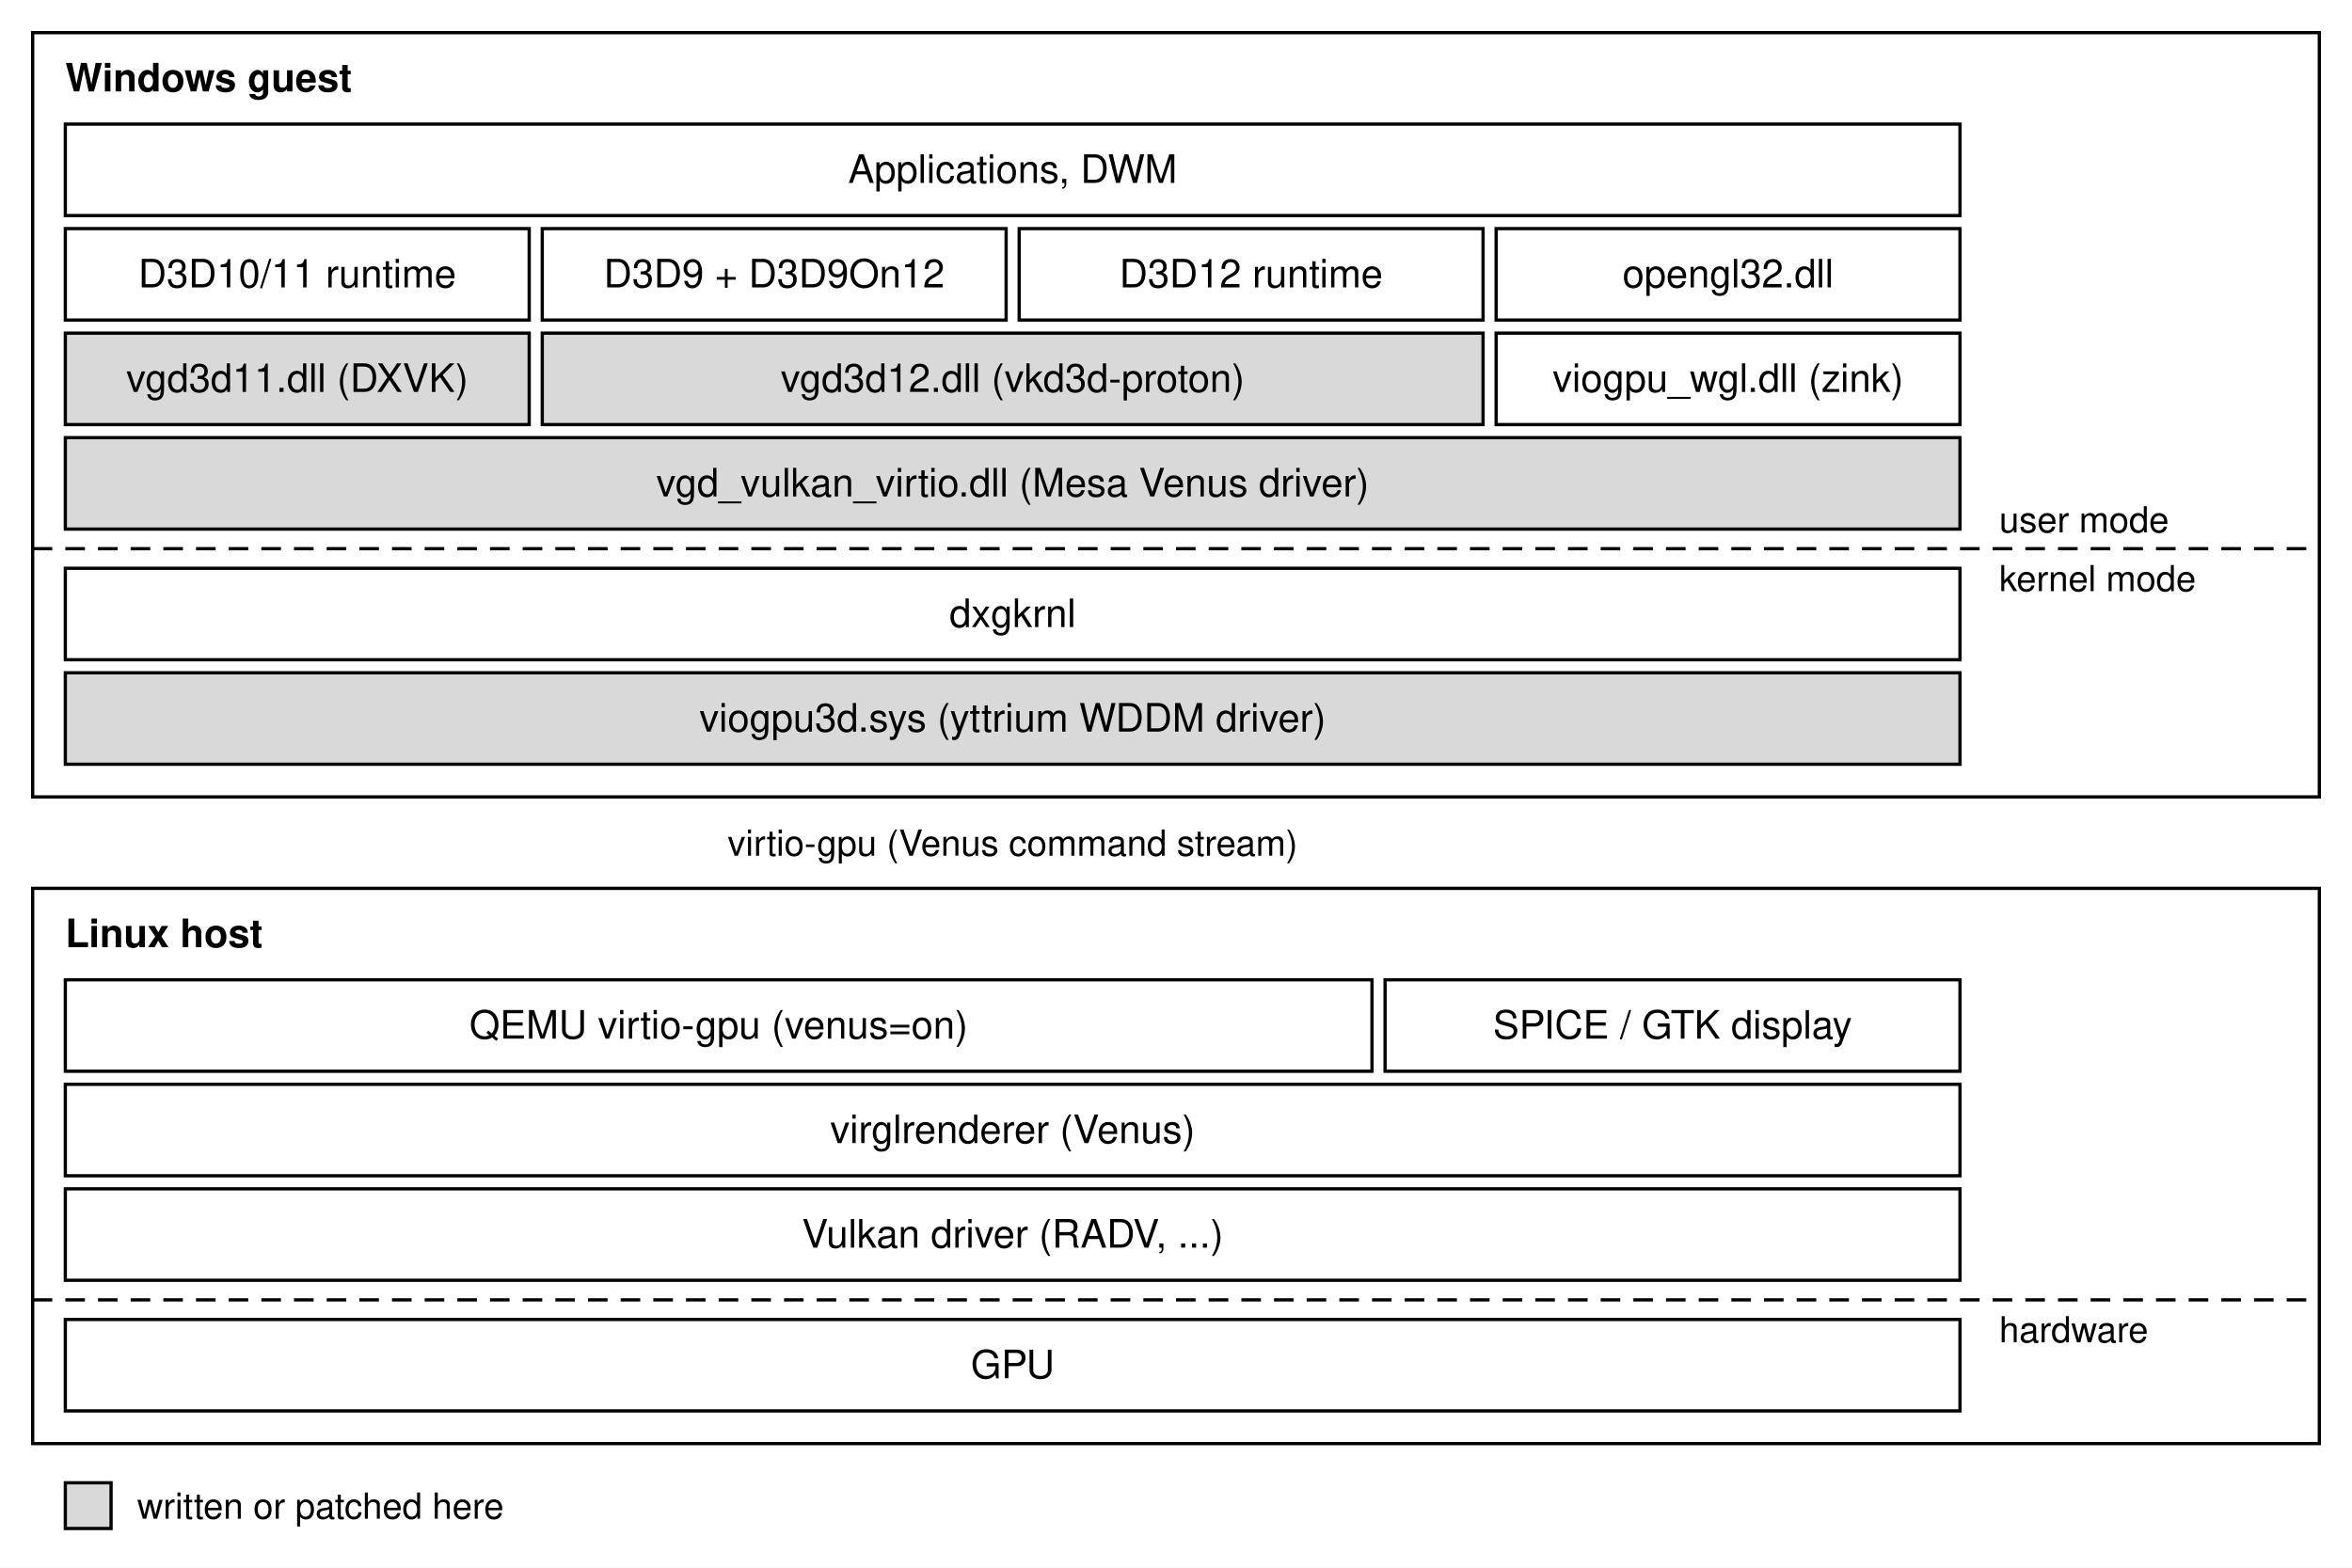
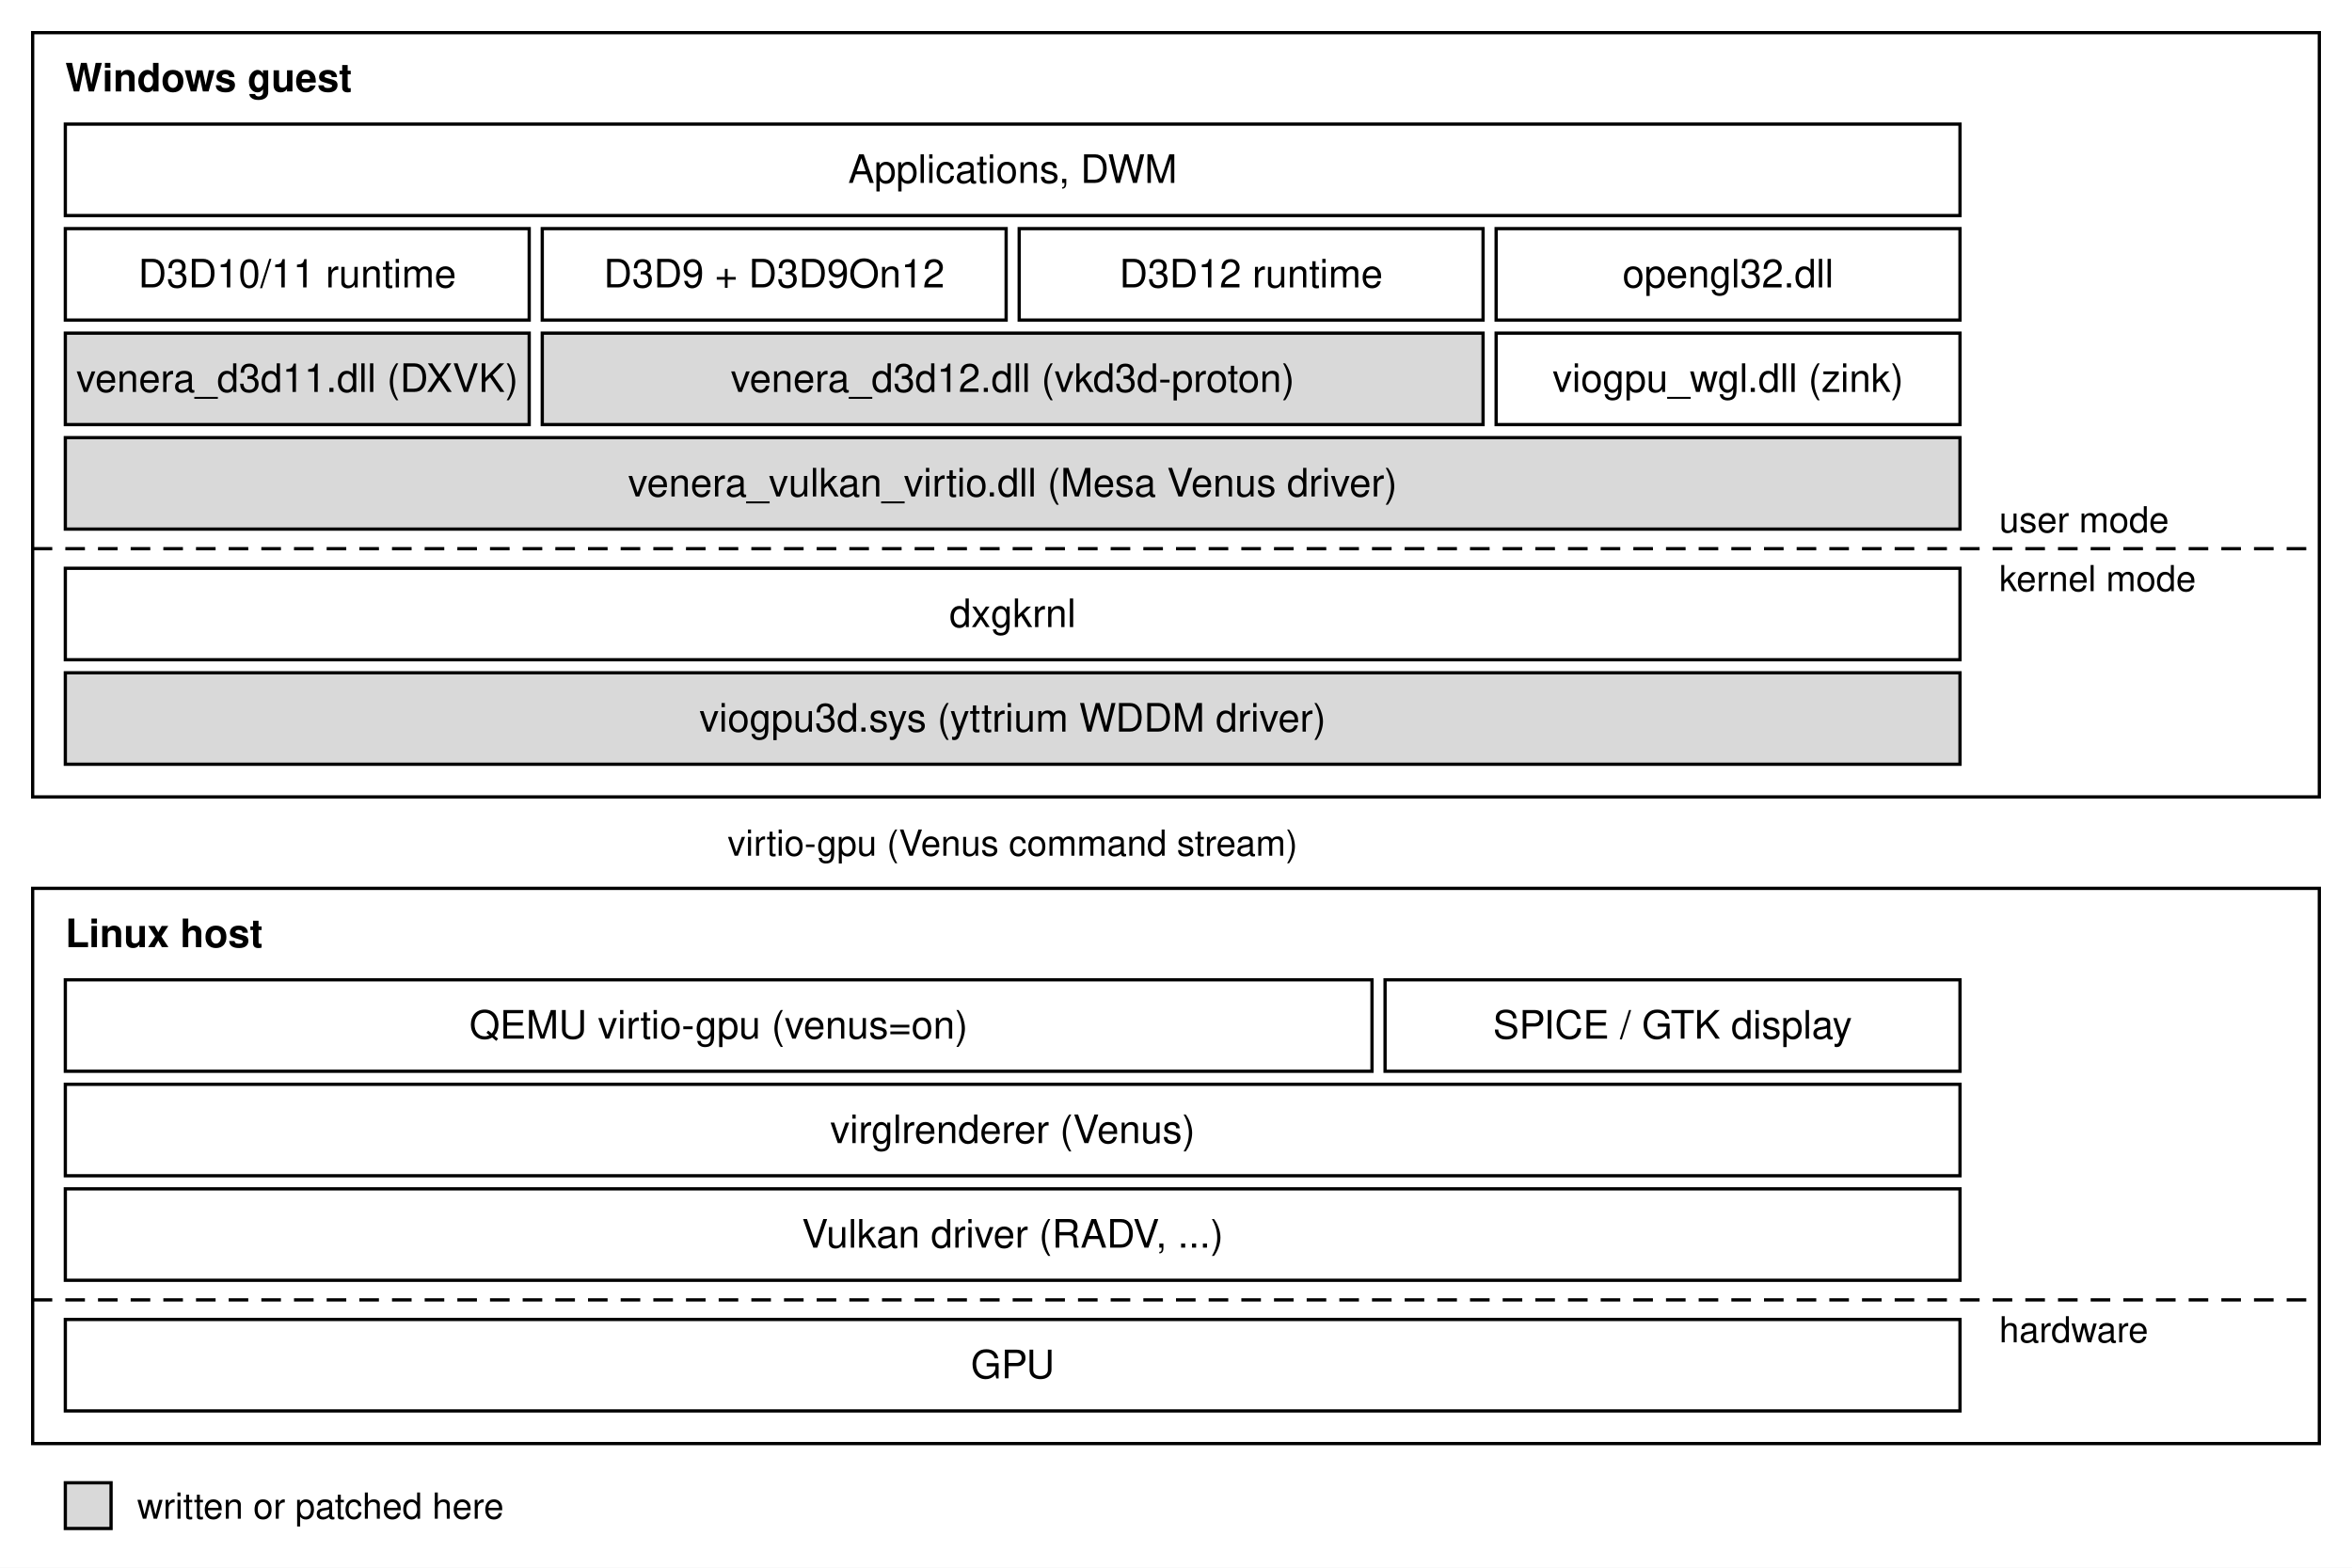
<svg xmlns="http://www.w3.org/2000/svg" viewBox="0 0 720 480" width="720" height="480" font-family="Helvetica, Arial, sans-serif" font-size="12">
  <defs>
    <style>
      rect { fill: #fff; stroke: #000; stroke-width: 1; }
      rect.ours { fill: #d9d9d9; }
      rect.frame { fill: none; }
      text { fill: #000; }
      line { stroke: #000; stroke-width: 1; stroke-dasharray: 6 4; }
      .side { font-size: 11px; }
    </style>
  </defs>
  <rect x="0" y="0" width="720" height="480" style="stroke:none" />
  <rect class="frame" x="10" y="10" width="700" height="234" />
  <text x="20" y="28" font-weight="bold">Windows guest</text>
  <rect x="20" y="38" width="580" height="28" />
  <text x="310" y="56" text-anchor="middle">Applications, DWM</text>
  <rect x="20" y="70" width="142" height="28" />
  <text x="91" y="88" text-anchor="middle">D3D10/11 runtime</text>
  <rect x="166" y="70" width="142" height="28" />
  <text x="237" y="88" text-anchor="middle">D3D9 + D3D9On12</text>
  <rect x="312" y="70" width="142" height="28" />
  <text x="383" y="88" text-anchor="middle">D3D12 runtime</text>
  <rect x="458" y="70" width="142" height="28" />
  <text x="529" y="88" text-anchor="middle">opengl32.dll</text>
  <rect class="ours" x="20" y="102" width="142" height="28" />
-   <text x="91" y="120" text-anchor="middle">vgd3d11.dll (DXVK)</text>
+   <text x="91" y="120" text-anchor="middle">venera_d3d11.dll (DXVK)</text>
  <rect class="ours" x="166" y="102" width="288" height="28" />
-   <text x="310" y="120" text-anchor="middle">vgd3d12.dll (vkd3d-proton)</text>
+   <text x="310" y="120" text-anchor="middle">venera_d3d12.dll (vkd3d-proton)</text>
  <rect x="458" y="102" width="142" height="28" />
  <text x="529" y="120" text-anchor="middle">viogpu_wgl.dll (zink)</text>
  <rect class="ours" x="20" y="134" width="580" height="28" />
-   <text x="310" y="152" text-anchor="middle">vgd_vulkan_virtio.dll (Mesa Venus driver)</text>
+   <text x="310" y="152" text-anchor="middle">venera_vulkan_virtio.dll (Mesa Venus driver)</text>
  <line x1="10" y1="168" x2="710" y2="168" />
  <text class="side" x="612" y="163">user mode</text>
  <text class="side" x="612" y="181">kernel mode</text>
  <rect x="20" y="174" width="580" height="28" />
  <text x="310" y="192" text-anchor="middle">dxgkrnl</text>
  <rect class="ours" x="20" y="206" width="580" height="28" />
  <text x="310" y="224" text-anchor="middle">viogpu3d.sys (yttrium WDDM driver)</text>
  <text x="310" y="262" text-anchor="middle" class="side">virtio-gpu (Venus command stream)</text>
  <rect class="frame" x="10" y="272" width="700" height="170" />
  <text x="20" y="290" font-weight="bold">Linux host</text>
  <rect x="20" y="300" width="400" height="28" />
  <text x="220" y="318" text-anchor="middle">QEMU virtio-gpu (venus=on)</text>
  <rect x="424" y="300" width="176" height="28" />
  <text x="512" y="318" text-anchor="middle">SPICE / GTK display</text>
  <rect x="20" y="332" width="580" height="28" />
  <text x="310" y="350" text-anchor="middle">virglrenderer (Venus)</text>
  <rect x="20" y="364" width="580" height="28" />
  <text x="310" y="382" text-anchor="middle">Vulkan driver (RADV, ...)</text>
  <line x1="10" y1="398" x2="710" y2="398" />
  <text class="side" x="612" y="411">hardware</text>
  <rect x="20" y="404" width="580" height="28" />
  <text x="310" y="422" text-anchor="middle">GPU</text>
  <rect class="ours" x="20" y="454" width="14" height="14" />
  <text x="42" y="465" class="side">written or patched here</text>
</svg>
